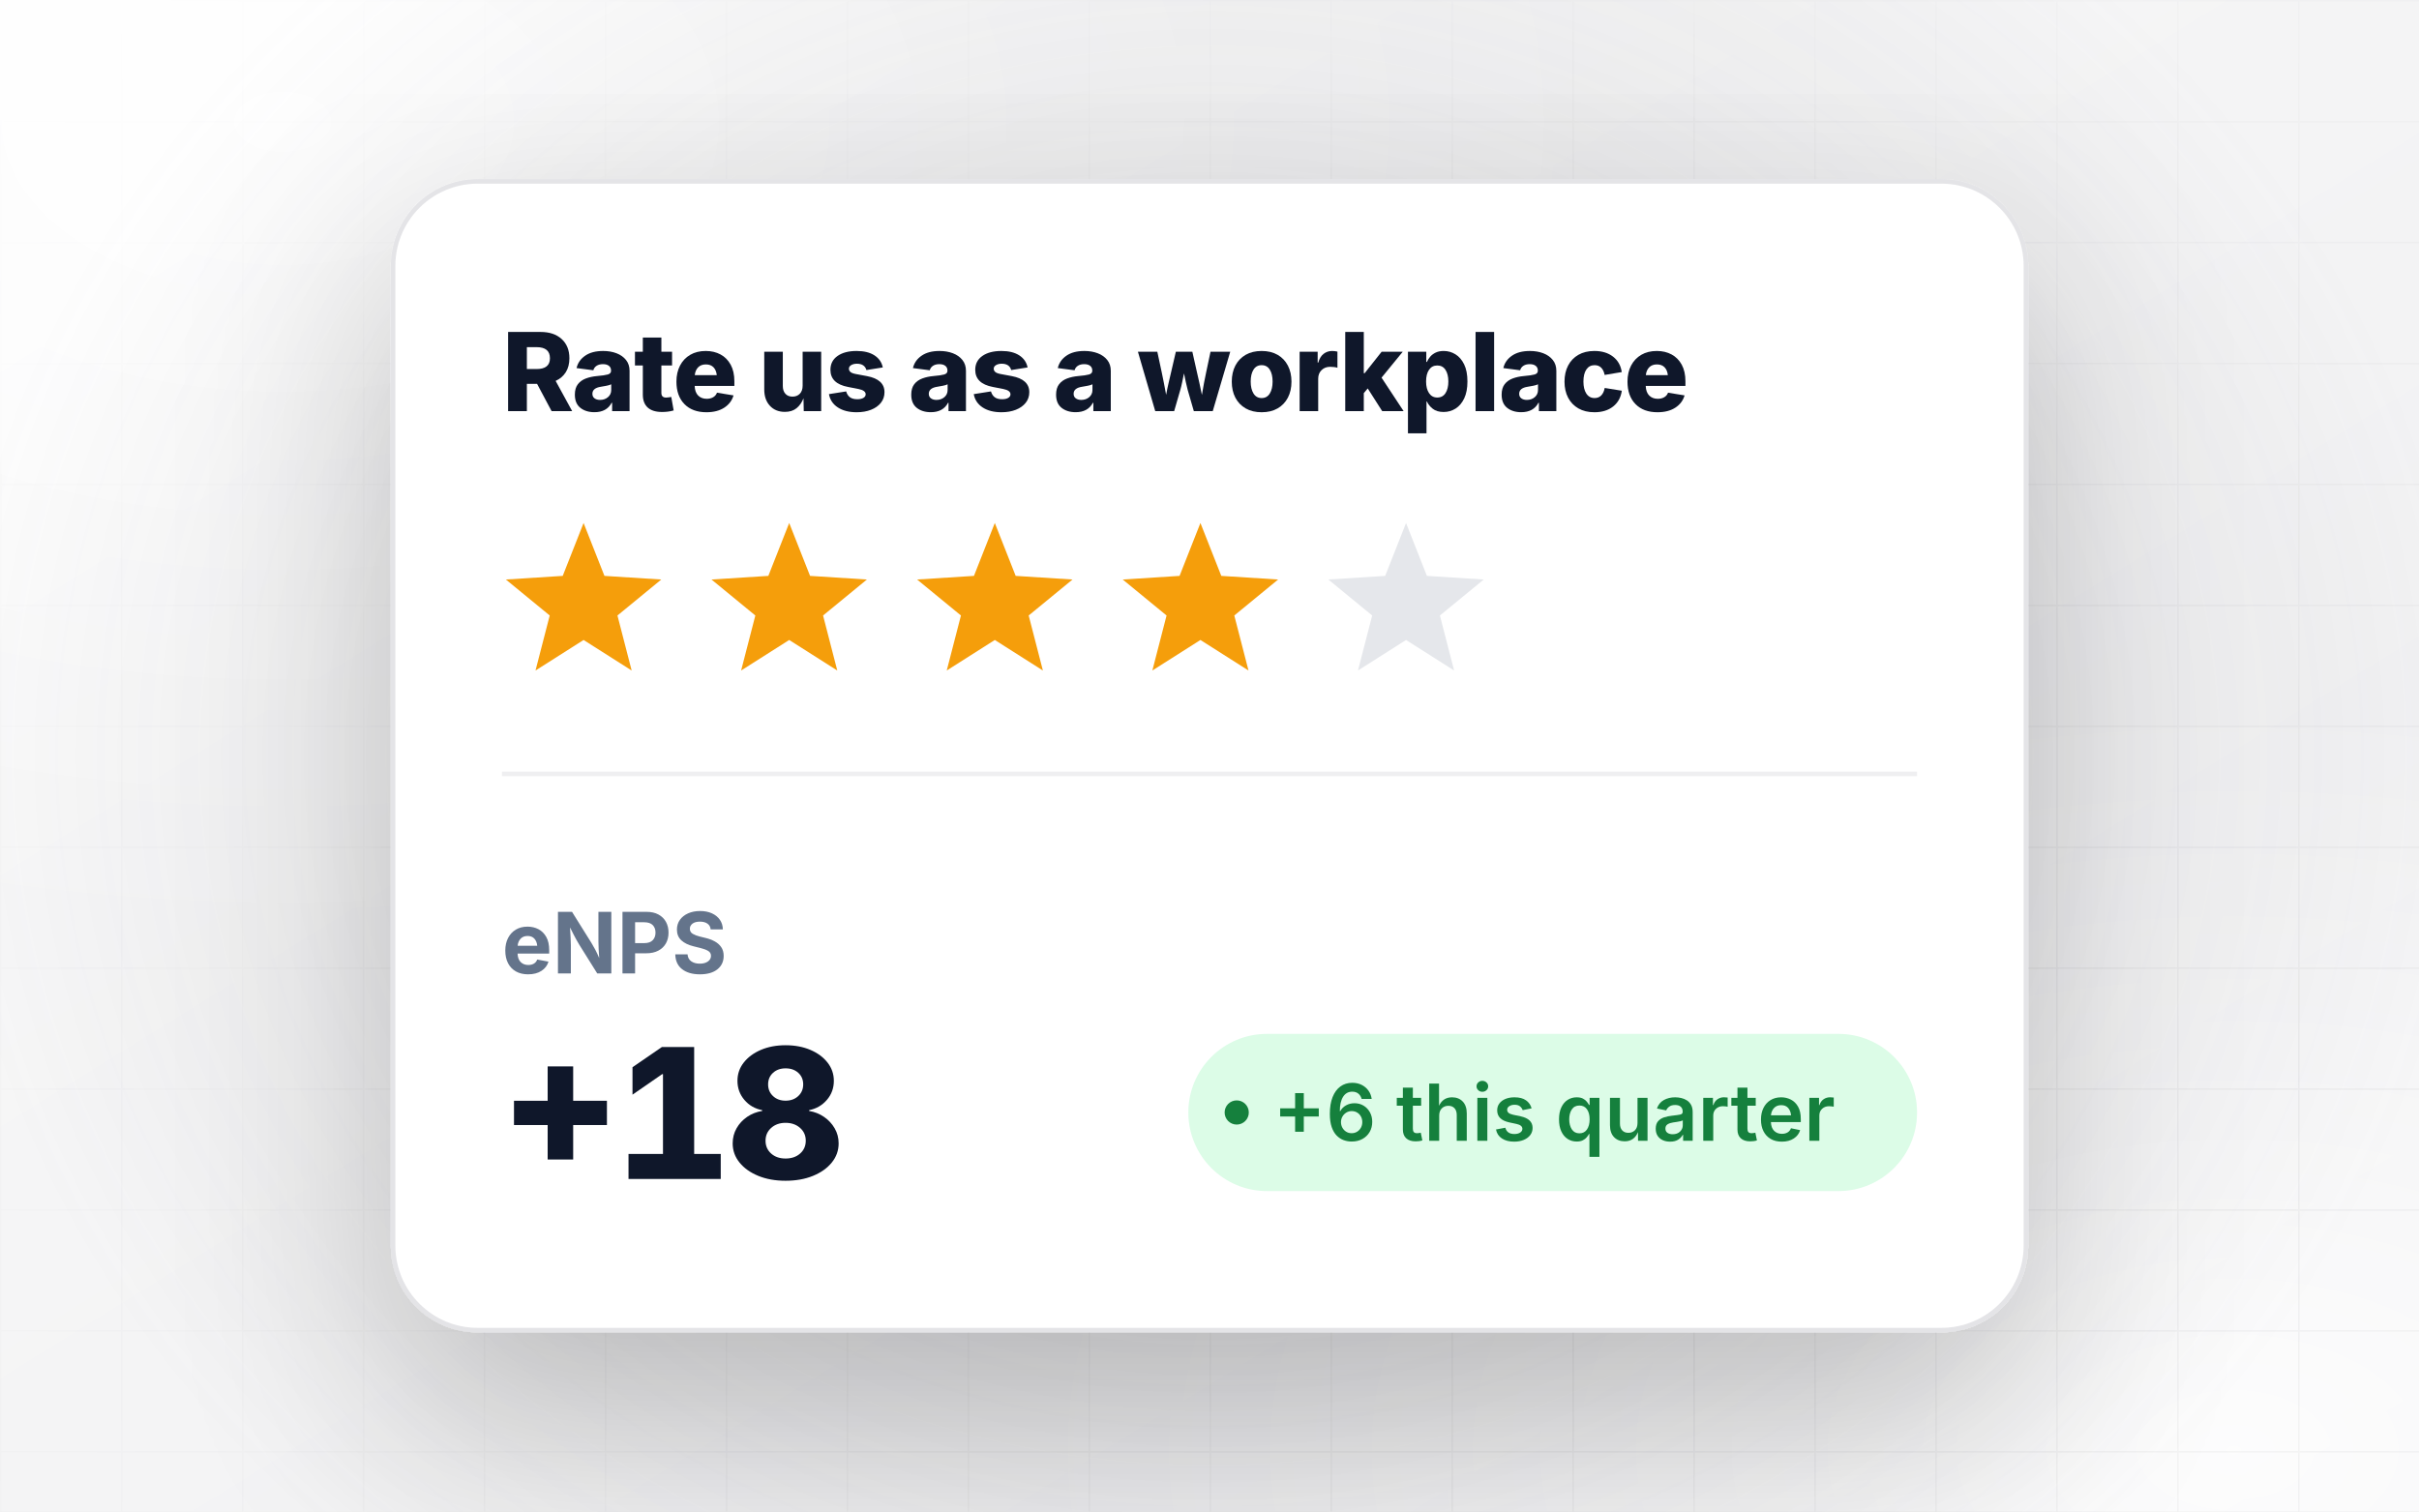
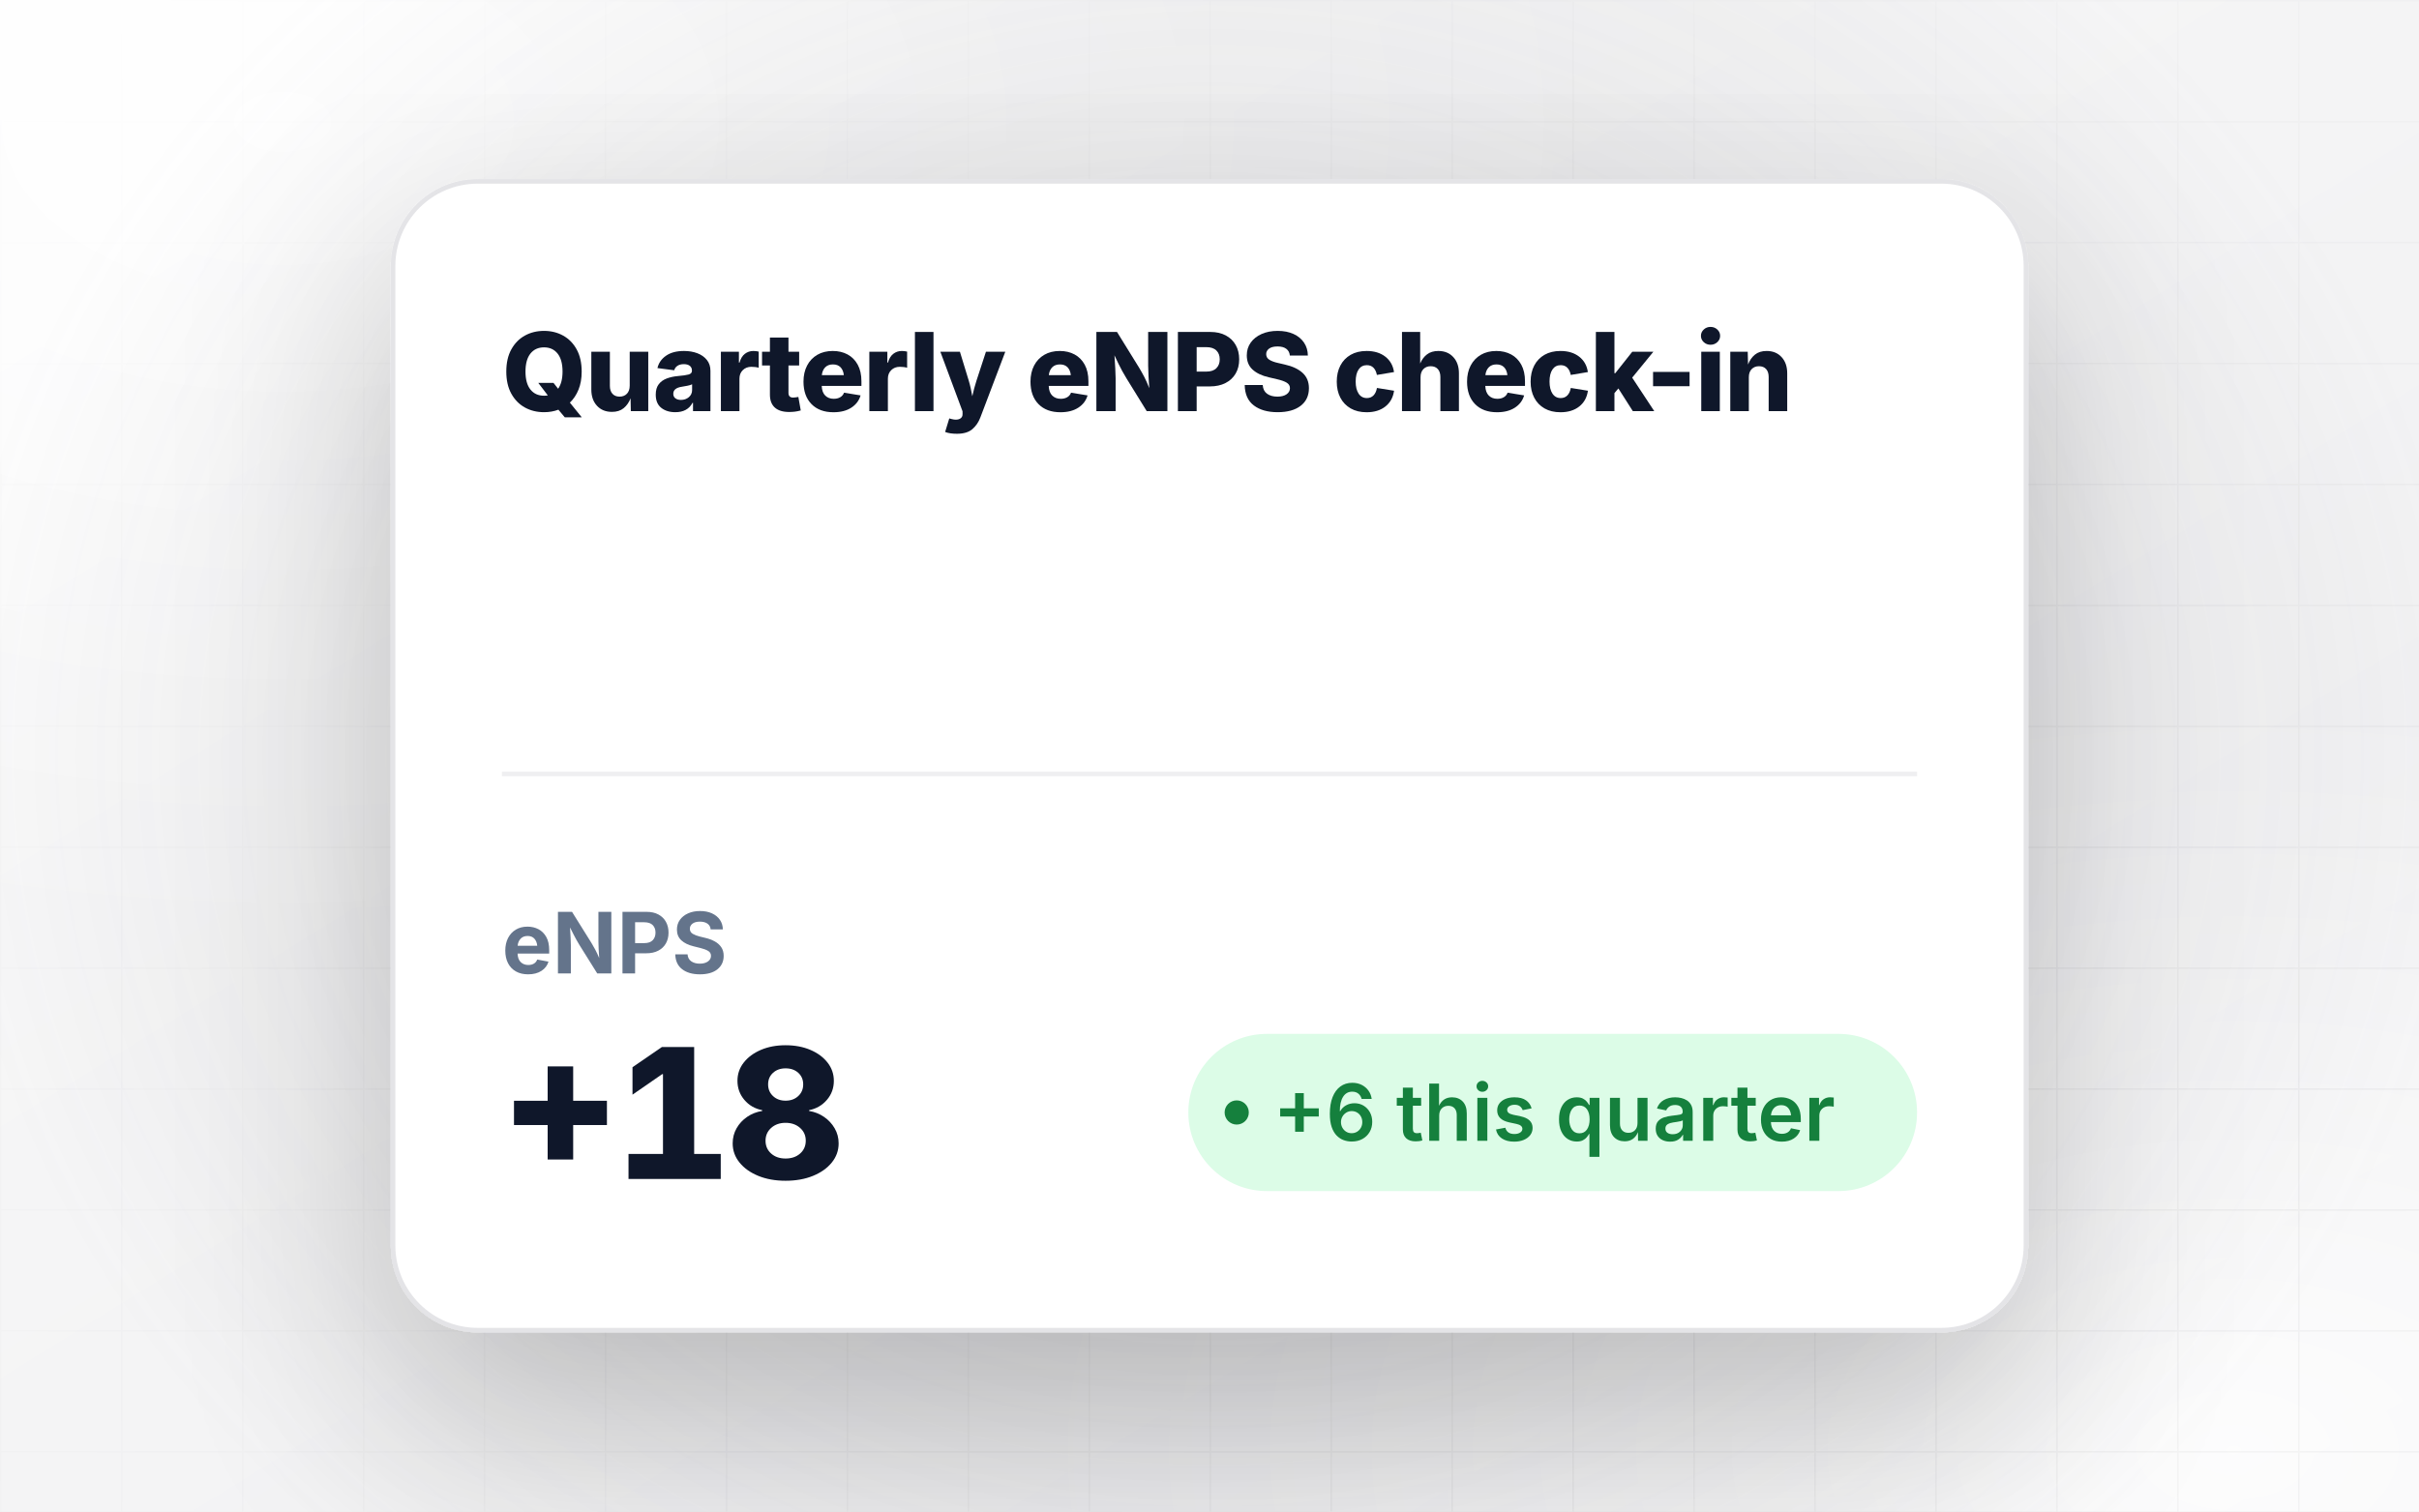
<svg xmlns="http://www.w3.org/2000/svg" xmlns:xlink="http://www.w3.org/1999/xlink" viewBox="0 0 800 500" width="800" height="500" role="img">
  <defs>
    <linearGradient id="bg" x1="0" y1="0" x2="1" y2="1">
      <stop offset="0" stop-color="#FAFAFA" />
      <stop offset="1" stop-color="#EEEEF0" />
    </linearGradient>
    <radialGradient id="glowA" cx="0.12" cy="0.08" r="0.55">
      <stop offset="0" stop-color="#FFFFFF" stop-opacity="0.95" />
      <stop offset="1" stop-color="#FFFFFF" stop-opacity="0" />
    </radialGradient>
    <radialGradient id="glowB" cx="0.92" cy="0.96" r="0.5">
      <stop offset="0" stop-color="#FFFFFF" stop-opacity="0.85" />
      <stop offset="1" stop-color="#FFFFFF" stop-opacity="0" />
    </radialGradient>
    <linearGradient id="gAcc" x1="0" y1="0" x2="1" y2="1">
      <stop offset="0" stop-color="#C2410C" />
      <stop offset="1" stop-color="#9A3412" />
    </linearGradient>
    <linearGradient id="gStroke" x1="0" y1="0" x2="1" y2="0">
      <stop offset="0" stop-color="#FDBA74" />
      <stop offset="1" stop-color="#FB923C" />
    </linearGradient>
    <pattern id="grid" width="40" height="40" patternUnits="userSpaceOnUse">
      <path d="M40 0H0V40" fill="none" stroke="#52525B" stroke-opacity="0.07" stroke-width="1" />
    </pattern>
    <radialGradient id="fade" cx="0.5" cy="0.45" r="0.65">
      <stop offset="0" stop-color="#fff" stop-opacity="1" />
      <stop offset="1" stop-color="#fff" stop-opacity="0" />
    </radialGradient>
    <mask id="gridMask">
      <rect width="1200" height="800" fill="url(#fade)" />
    </mask>
    <filter id="e1" x="-10%" y="-10%" width="120%" height="140%">
      <feDropShadow dx="0" dy="1" stdDeviation="1.2" flood-color="#0F172A" flood-opacity="0.07" />
      <feDropShadow dx="0" dy="12" stdDeviation="18" flood-color="#18181B" flood-opacity="0.08" />
    </filter>
    <filter id="e2" x="-15%" y="-15%" width="130%" height="160%">
      <feDropShadow dx="0" dy="2" stdDeviation="3" flood-color="#0F172A" flood-opacity="0.10" />
      <feDropShadow dx="0" dy="28" stdDeviation="34" flood-color="#18181B" flood-opacity="0.20" />
    </filter>
    <radialGradient id="spot" cx="0.5" cy="0.5" r="0.5">
      <stop offset="0" stop-color="#71717A" stop-opacity="0.24" />
      <stop offset="1" stop-color="#71717A" stop-opacity="0" />
    </radialGradient>
-     <path id="g800_R" d="M116 0V1490H726Q978 1490 1123.5 1356.5Q1269 1223 1269 995Q1269 841 1201.5 733.0Q1134 625 1010 569L1321 0H934L661 513H469V0ZM469 792H652Q903 792 903 995Q903 1204 651 1204H469Z" />
+     <path id="g800_Q" d="M792 -20Q591 -20 430.5 69.0Q270 158 176.0 329.0Q82 500 82 744Q82 990 176.0 1161.0Q270 1332 430.5 1421.0Q591 1510 792 1510Q991 1510 1151.5 1421.0Q1312 1332 1406.0 1161.0Q1500 990 1500 744Q1500 551 1440.5 404.5Q1381 258 1278 160L1502 -117H1183L1062 27Q937 -20 792 -20ZM684 531H970L1057 421Q1140 539 1140 744Q1140 966 1047.0 1083.0Q954 1200 792 1200Q629 1200 536.0 1083.0Q443 966 443 744Q443 523 536.0 406.5Q629 290 792 290Q829 290 863 296Z" />
+     <path id="g800_u" d="M503 -14Q327 -14 221.0 101.0Q115 216 115 406V1118H464V474Q464 380 512.5 326.5Q561 273 646 273Q732 273 784.5 327.5Q837 382 837 480V1118H1186V0H858L853 242Q808 125 723.0 55.5Q638 -14 503 -14Z" />
    <path id="g800_a" d="M428 -20Q267 -20 163.5 62.0Q60 144 60 310Q60 434 117.0 507.0Q174 580 268.5 615.0Q363 650 476 660Q618 672 679.5 689.5Q741 707 741 759V763Q741 821 700.5 852.5Q660 884 589 884Q516 884 469.0 853.0Q422 822 408 769L92 810Q125 953 253.5 1042.5Q382 1132 592 1132Q731 1132 843.5 1089.0Q956 1046 1022.5 962.5Q1089 879 1089 759V0H761V157H752Q659 -20 428 -20ZM534 211Q622 211 683.0 263.0Q744 315 744 398V505Q714 489 657.0 478.0Q600 467 551 459Q390 435 390 326Q390 270 430.5 240.5Q471 211 534 211Z" />
+     <path id="g800_r" d="M115 0V1118H454V914H466Q496 1024 565.5 1078.0Q635 1132 727 1132Q778 1132 826 1120V816Q801 825 760.5 829.5Q720 834 688 834Q591 834 527.5 772.0Q464 710 464 610V0Z" />
    <path id="g800_t" d="M718 1118V859H517V342Q517 255 606 255Q624 255 656.5 259.5Q689 264 703 267L748 13Q689 -4 634.0 -10.0Q579 -16 530 -16Q352 -16 260.0 67.5Q168 151 168 311V859H20V1118H168V1384H517V1118Z" />
    <path id="g800_e" d="M636 -21Q373 -21 222.5 132.5Q72 286 72 555Q72 727 139.5 857.0Q207 987 331.0 1059.5Q455 1132 623 1132Q780 1132 901.5 1066.5Q1023 1001 1092.5 873.5Q1162 746 1162 562V474H415Q420 353 481.5 292.5Q543 232 642 232Q712 232 763.0 261.5Q814 291 835 347L1146 296Q1104 151 971.5 65.0Q839 -21 636 -21ZM417 677H831Q821 772 769.0 825.5Q717 879 626 879Q534 879 480.5 824.5Q427 770 417 677Z" />
-     <path id="g800_u" d="M503 -14Q327 -14 221.0 101.0Q115 216 115 406V1118H464V474Q464 380 512.5 326.5Q561 273 646 273Q732 273 784.5 327.5Q837 382 837 480V1118H1186V0H858L853 242Q808 125 723.0 55.5Q638 -14 503 -14Z" />
-     <path id="g800_s" d="M586 -21Q371 -21 232.5 69.5Q94 160 65 320L389 371Q410 298 460.0 261.0Q510 224 599 224Q672 224 714.0 249.5Q756 275 756 317Q756 390 619 417L424 455Q93 518 93 777Q93 944 226.5 1038.0Q360 1132 585 1132Q795 1132 922.0 1049.0Q1049 966 1078 822L770 773Q736 892 591 892Q528 892 484.5 866.5Q441 841 441 798Q441 764 468.0 738.5Q495 713 567 699L781 659Q1110 597 1110 357Q1110 242 1042.5 157.0Q975 72 857.0 25.5Q739 -21 586 -21Z" />
-     <path id="g800_w" d="M341 0 15 1118H380L462 735Q481 640 503.0 534.0Q525 428 546 307Q568 427 593.0 533.5Q618 640 640 735L729 1118H1039L1125 735Q1146 639 1171.0 533.0Q1196 427 1219 305Q1238 426 1259.0 532.5Q1280 639 1300 735L1381 1118H1752L1423 0H1067L951 401Q934 462 916.5 545.5Q899 629 882 710Q865 629 848.0 545.5Q831 462 813 401L697 0Z" />
-     <path id="g800_o" d="M634 -21Q459 -21 333.0 51.5Q207 124 139.5 253.5Q72 383 72 555Q72 727 139.5 857.0Q207 987 333.0 1059.5Q459 1132 634 1132Q809 1132 934.5 1059.5Q1060 987 1127.5 857.0Q1195 727 1195 555Q1195 383 1127.5 253.5Q1060 124 934.5 51.5Q809 -21 634 -21ZM634 246Q734 246 787.0 331.5Q840 417 840 557Q840 697 787.0 781.0Q734 865 634 865Q534 865 481.0 781.0Q428 697 428 557Q428 417 481.0 331.5Q534 246 634 246Z" />
-     <path id="g800_r" d="M115 0V1118H454V914H466Q496 1024 565.5 1078.0Q635 1132 727 1132Q778 1132 826 1120V816Q801 825 760.5 829.5Q720 834 688 834Q591 834 527.5 772.0Q464 710 464 610V0Z" />
+     <path id="g800_l" d="M464 1490V0H115V1490Z" />
+     <path id="g800_y" d="M112 -392 190 -137 234 -149Q328 -174 386.0 -146.0Q444 -118 440 -49L439 -2L22 1118H390L557 571Q579 499 594.0 427.0Q609 355 623 280Q640 356 659.0 428.0Q678 500 701 571L880 1118H1244L775 -118Q724 -254 623.0 -340.0Q522 -426 334 -426Q199 -426 112 -392Z" />
+     <path id="g800_N" d="M116 0V1490H504L920 817Q970 734 1017.0 644.0Q1064 554 1111 432Q1103 544 1096.5 661.0Q1090 778 1090 856V1490H1452V0H1063L682 617Q638 689 602.5 754.0Q567 819 532.5 890.0Q498 961 456 1050Q465 918 471.5 802.5Q478 687 478 617V0Z" />
+     <path id="g800_P" d="M116 0V1490H726Q894 1490 1016.0 1425.0Q1138 1360 1203.5 1244.0Q1269 1128 1269 975Q1269 821 1202.0 706.5Q1135 592 1011.0 528.5Q887 465 716 465H469V0ZM469 744H652Q776 744 839.5 807.5Q903 871 903 975Q903 1080 839.0 1142.0Q775 1204 651 1204H469Z" />
+     <path id="g800_S" d="M691 -20Q411 -20 243.5 107.0Q76 234 72 492H411Q417 383 491.5 328.0Q566 273 687 273Q797 273 860.0 317.5Q923 362 923 433Q923 497 863.5 534.5Q804 572 682 600L524 637Q331 681 221.0 781.0Q111 881 111 1049Q111 1187 185.5 1290.5Q260 1394 391.0 1452.0Q522 1510 691 1510Q864 1510 991.0 1451.5Q1118 1393 1188.0 1288.5Q1258 1184 1260 1046H921Q914 1127 855.0 1172.0Q796 1217 690 1217Q584 1217 530.0 1176.0Q476 1135 476 1073Q476 1004 536.0 966.5Q596 929 696 907L825 877Q1041 829 1160.5 720.0Q1280 611 1280 432Q1280 220 1124.0 100.0Q968 -20 691 -20Z" />
+     <path id="g800_c" d="M634 -21Q459 -21 333.0 51.5Q207 124 139.5 253.5Q72 383 72 555Q72 727 139.5 857.0Q207 987 333.0 1059.5Q459 1132 634 1132Q848 1132 985.5 1025.0Q1123 918 1149 735L827 681Q810 769 762.5 817.0Q715 865 638 865Q538 865 483.0 783.5Q428 702 428 557Q428 413 483.0 329.5Q538 246 638 246Q715 246 763.5 296.0Q812 346 828 436L1150 384Q1124 196 987.0 87.5Q850 -21 634 -21Z" />
+     <path id="g800_h" d="M464 638V0H115V1490H457V896Q502 1004 585.5 1068.0Q669 1132 799 1132Q974 1132 1080.0 1017.0Q1186 902 1186 712V0H837V644Q837 738 789.0 791.5Q741 845 655 845Q570 845 517.0 790.5Q464 736 464 638Z" />
    <path id="g800_k" d="M115 0V1490H464V714H480L800 1118H1197L798 630L1213 0H810L538 427L464 339V0Z" />
-     <path id="g800_p" d="M115 -418V1118H460V926H472Q493 976 533.0 1023.5Q573 1071 636.0 1101.5Q699 1132 788 1132Q906 1132 1007.5 1070.0Q1109 1008 1171.5 881.0Q1234 754 1234 558Q1234 368 1173.5 240.5Q1113 113 1011.5 48.5Q910 -16 786 -16Q658 -16 581.5 44.5Q505 105 472 181H464V-418ZM667 256Q768 256 821.5 339.0Q875 422 875 558Q875 694 821.5 776.5Q768 859 667 859Q567 859 511.5 778.0Q456 697 456 558Q456 421 511.5 338.5Q567 256 667 256Z" />
-     <path id="g800_l" d="M464 1490V0H115V1490Z" />
-     <path id="g800_c" d="M634 -21Q459 -21 333.0 51.5Q207 124 139.5 253.5Q72 383 72 555Q72 727 139.5 857.0Q207 987 333.0 1059.5Q459 1132 634 1132Q848 1132 985.5 1025.0Q1123 918 1149 735L827 681Q810 769 762.5 817.0Q715 865 638 865Q538 865 483.0 783.5Q428 702 428 557Q428 413 483.0 329.5Q538 246 638 246Q715 246 763.5 296.0Q812 346 828 436L1150 384Q1124 196 987.0 87.5Q850 -21 634 -21Z" />
+     <path id="g800_hyphen" d="M826 738V469H139V738Z" />
+     <path id="g800_i" d="M115 0V1118H464V0ZM289 1249Q215 1249 162.0 1298.0Q109 1347 109 1417Q109 1487 162.0 1536.0Q215 1585 289 1585Q364 1585 417.0 1536.0Q470 1487 470 1417Q470 1347 417.0 1298.0Q364 1249 289 1249Z" />
+     <path id="g800_n" d="M464 638V0H115V1118H443L449 877Q493 993 578.0 1062.5Q663 1132 799 1132Q974 1132 1080.0 1017.0Q1186 902 1186 712V0H837V644Q837 738 789.0 791.5Q741 845 655 845Q570 845 517.0 790.5Q464 736 464 638Z" />
    <path id="g700_e" d="M633 -22Q462 -22 338.0 48.0Q214 118 147.5 247.0Q81 376 81 553Q81 726 147.5 856.0Q214 986 334.5 1059.0Q455 1132 618 1132Q764 1132 883.0 1070.0Q1002 1008 1072.5 882.0Q1143 756 1143 565V481H378Q383 344 454.0 274.0Q525 204 638 204Q717 204 773.5 237.5Q830 271 854 336L1126 285Q1085 146 956.5 62.0Q828 -22 633 -22ZM380 669H854Q843 778 784.0 842.0Q725 906 621 906Q513 906 451.0 839.5Q389 773 380 669Z" />
    <path id="g700_N" d="M135 0V1490H475L946 736Q990 663 1037.0 575.5Q1084 488 1133 371Q1125 481 1119.5 591.5Q1114 702 1114 775V1490H1426V0H1085L657 684Q616 751 581.0 814.0Q546 877 509.5 948.5Q473 1020 427 1113Q435 978 441.0 864.5Q447 751 447 685V0Z" />
    <path id="g700_P" d="M135 0V1490H716Q886 1490 1005.0 1425.5Q1124 1361 1186.5 1247.5Q1249 1134 1249 987Q1249 839 1185.5 726.5Q1122 614 1001.0 550.5Q880 487 709 487H440V0ZM440 733H660Q800 733 867.0 804.0Q934 875 934 987Q934 1100 867.0 1169.0Q800 1238 659 1238H440Z" />
    <path id="g700_S" d="M681 -22Q412 -22 251.5 101.5Q91 225 85 462H382Q390 349 472.5 292.5Q555 236 678 236Q800 236 874.5 288.5Q949 341 949 426Q949 503 881.5 544.0Q814 585 692 615L528 656Q339 702 232.0 800.5Q125 899 125 1061Q125 1196 197.5 1297.0Q270 1398 396.5 1454.0Q523 1510 685 1510Q850 1510 973.0 1453.5Q1096 1397 1165.0 1296.5Q1234 1196 1236 1065H941Q933 1155 864.5 1204.0Q796 1253 682 1253Q565 1253 501.5 1204.5Q438 1156 438 1081Q438 998 509.5 957.0Q581 916 676 893L811 860Q936 831 1037.0 776.5Q1138 722 1197.0 635.5Q1256 549 1256 424Q1256 221 1104.5 99.5Q953 -22 681 -22Z" />
    <path id="g800_plus_case_tf" d="M516 220V609H136V883H516V1271H804V883H1185V609H804V220Z" />
    <path id="g800_one_tf" d="M158 0V283H547V1183H537L203 952V1262L535 1490H899V283H1199V0Z" />
    <path id="g800_eight_tf" d="M660 -20Q487 -20 352.5 35.0Q218 90 140.5 185.5Q63 281 63 402Q63 495 107.0 572.5Q151 650 226.5 701.5Q302 753 396 768V777Q273 801 195.0 893.0Q117 985 117 1108Q117 1224 188.0 1314.5Q259 1405 381.5 1457.5Q504 1510 660 1510Q817 1510 940.0 1457.5Q1063 1405 1134.0 1314.0Q1205 1223 1205 1108Q1205 984 1126.0 892.5Q1047 801 926 777V768Q1018 753 1093.5 701.5Q1169 650 1214.0 572.5Q1259 495 1259 402Q1259 281 1181.5 185.5Q1104 90 969.0 35.0Q834 -20 660 -20ZM660 231Q761 231 824.5 287.5Q888 344 888 432Q888 520 823.5 577.0Q759 634 660 634Q562 634 498.0 577.0Q434 520 434 432Q434 344 497.0 287.5Q560 231 660 231ZM660 884Q747 884 803.0 936.0Q859 988 859 1068Q859 1148 803.5 1198.5Q748 1249 660 1249Q574 1249 518.5 1198.5Q463 1148 463 1068Q463 988 518.5 936.0Q574 884 660 884Z" />
    <path id="g600_plus_case" d="M576 235V632H187V845H576V1241H802V845H1192V632H802V235Z" />
    <path id="g600_six" d="M671 -20Q564 -20 463.0 16.5Q362 53 280.5 136.0Q199 219 151.0 358.0Q103 497 103 702Q103 957 174.5 1137.5Q246 1318 377.0 1414.0Q508 1510 687 1510Q826 1510 934.0 1455.0Q1042 1400 1109.5 1305.0Q1177 1210 1193 1089H931Q910 1174 847.0 1226.5Q784 1279 687 1279Q531 1279 447.0 1144.0Q363 1009 363 772H374Q428 869 526.5 923.5Q625 978 745 978Q876 978 980.5 915.5Q1085 853 1146.0 743.0Q1207 633 1207 492Q1207 345 1140.0 229.5Q1073 114 952.5 47.0Q832 -20 671 -20ZM670 197Q749 197 812.0 235.5Q875 274 911.5 339.5Q948 405 948 487Q948 567 912.5 632.0Q877 697 814.5 735.0Q752 773 673 773Q594 773 530.5 733.5Q467 694 430.0 628.5Q393 563 393 486Q393 407 429.0 341.5Q465 276 527.5 236.5Q590 197 670 197Z" />
    <path id="g600_t" d="M655 1118V914H439V315Q439 254 464.5 225.5Q490 197 550 197Q568 197 597.0 201.5Q626 206 645 210L686 9Q643 -4 598.0 -9.5Q553 -15 512 -15Q351 -15 265.0 65.0Q179 145 179 293V914H20V1118H179V1384H439V1118Z" />
    <path id="g600_h" d="M398 655V0H138V1490H394V911Q496 1132 733 1132Q906 1132 1011.0 1022.0Q1116 912 1116 711V0H855V671Q855 783 797.0 847.0Q739 911 637 911Q533 911 465.5 844.0Q398 777 398 655Z" />
    <path id="g600_i" d="M138 0V1118H398V0ZM268 1276Q206 1276 161.5 1317.5Q117 1359 117 1419Q117 1478 161.5 1519.5Q206 1561 268 1561Q331 1561 375.5 1519.5Q420 1478 420 1419Q420 1359 375.5 1317.5Q331 1276 268 1276Z" />
    <path id="g600_s" d="M561 -23Q368 -23 242.5 59.5Q117 142 88 294L331 340Q375 176 566 176Q662 176 718.5 214.5Q775 253 775 310Q775 405 624 438L433 479Q119 547 119 792Q119 896 176.0 972.0Q233 1048 334.5 1090.0Q436 1132 570 1132Q760 1132 870.5 1053.0Q981 974 1015 844L783 798Q763 856 713.0 897.0Q663 938 573 938Q491 938 435.0 901.5Q379 865 379 808Q379 759 415.5 727.5Q452 696 538 677L728 637Q1041 570 1041 335Q1041 229 980.0 148.5Q919 68 810.5 22.5Q702 -23 561 -23Z" />
    <path id="g600_q" d="M1141 -418H881V177H870Q849 137 811.0 91.0Q773 45 709.5 12.5Q646 -20 550 -20Q418 -20 313.5 47.5Q209 115 149.0 244.0Q89 373 89 557Q89 743 150.0 871.5Q211 1000 315.5 1066.0Q420 1132 549 1132Q649 1132 712.5 1098.5Q776 1065 813.0 1018.5Q850 972 870 933H886V1118H1141ZM621 194Q748 194 817.0 294.5Q886 395 886 558Q886 721 817.5 819.5Q749 918 621 918Q489 918 422.0 816.0Q355 714 355 558Q355 401 422.5 297.5Q490 194 621 194Z" />
    <path id="g600_u" d="M521 -14Q348 -14 243.0 96.0Q138 206 138 407V1118H398V447Q398 335 456.5 271.0Q515 207 617 207Q721 207 788.0 274.0Q855 341 855 463V1118H1116V0H869L867 224Q767 -14 521 -14Z" />
    <path id="g600_a" d="M450 -23Q344 -23 259.0 15.5Q174 54 125.0 129.0Q76 204 76 314Q76 440 137.5 509.5Q199 579 296.5 610.5Q394 642 502 653Q648 669 713.0 682.5Q778 696 778 754V759Q778 841 728.0 886.5Q678 932 583 932Q485 932 427.0 889.0Q369 846 349 791L108 840Q157 988 285.5 1060.0Q414 1132 582 1132Q661 1132 741.5 1113.5Q822 1095 889.0 1051.5Q956 1008 997.0 933.5Q1038 859 1038 747V0H789V154H779Q742 82 661.0 29.5Q580 -23 450 -23ZM517 170Q637 170 708.5 239.0Q780 308 780 401V533Q762 519 716.0 508.5Q670 498 618.5 490.5Q567 483 533 478Q445 466 386.5 430.0Q328 394 328 317Q328 245 381.0 207.5Q434 170 517 170Z" />
    <path id="g600_r" d="M138 0V1118H390V931H402Q432 1028 507.0 1080.5Q582 1133 678 1133Q728 1133 773 1126V887Q757 891 721.0 895.5Q685 900 650 900Q541 900 469.5 832.5Q398 765 398 658V0Z" />
    <path id="g600_e" d="M632 -23Q463 -23 341.5 48.0Q220 119 154.5 248.0Q89 377 89 552Q89 724 153.5 854.5Q218 985 336.5 1058.5Q455 1132 615 1132Q751 1132 867.5 1072.5Q984 1013 1055.0 888.5Q1126 764 1126 568V486H348Q353 337 431.5 259.0Q510 181 635 181Q721 181 782.5 218.0Q844 255 870 326L1109 277Q1069 142 943.5 59.5Q818 -23 632 -23ZM349 663H873Q861 783 796.5 855.5Q732 928 616 928Q497 928 427.5 851.5Q358 775 349 663Z" />
  </defs>
  <style>
.pulse{transform-box:fill-box;transform-origin:center;animation:pulse 2.4s cubic-bezier(.2,.7,.3,1) infinite}
@keyframes pulse{0%{transform:scale(1);opacity:.30}75%{transform:scale(2.1);opacity:0}100%{transform:scale(2.1);opacity:0}}
.caret{animation:blink 1.1s steps(1) infinite}
@keyframes blink{0%,55%{opacity:1}56%,100%{opacity:0}}
.press{transform-box:fill-box;transform-origin:0 0;animation:press 3.2s ease-in-out infinite}
@keyframes press{0%,58%,100%{transform:translate(0,0) scale(1)}66%{transform:translate(1.5px,2px) scale(.9)}74%{transform:translate(0,0) scale(1)}}
.ripple{transform-box:fill-box;transform-origin:center;opacity:0;animation:ripple 3.2s ease-out infinite}
@keyframes ripple{0%,62%{opacity:0;transform:scale(.4)}68%{opacity:.5}100%{opacity:0;transform:scale(2.4)}}
.sweep{animation:sweep 4.8s cubic-bezier(.45,0,.2,1) infinite}
@keyframes sweep{0%{transform:translateY(-470px);opacity:0}8%{opacity:1}72%{transform:translateY(0);opacity:1}100%{transform:translateY(0);opacity:1}}
.ring{transform-box:fill-box;transform-origin:50% 12%;animation:ring 4s ease-in-out infinite}
@keyframes ring{0%,70%,100%{transform:rotate(0)}74%{transform:rotate(14deg)}78%{transform:rotate(-12deg)}82%{transform:rotate(8deg)}86%{transform:rotate(-4deg)}90%{transform:rotate(0)}}
.glow{animation:glow 2.6s ease-in-out infinite}
@keyframes glow{0%,100%{opacity:1}50%{opacity:.45}}
.float{animation:float 6s ease-in-out infinite}
@keyframes float{0%,100%{transform:translateY(0)}50%{transform:translateY(-6px)}}
@media (prefers-reduced-motion: reduce){*{animation:none!important}}
</style>
  <rect width="800" height="500" fill="url(#bg)" />
  <rect width="800" height="500" fill="url(#glowA)" />
  <rect width="800" height="500" fill="url(#glowB)" />
  <rect width="800" height="500" fill="url(#grid)" mask="url(#gridMask)" />
  <ellipse cx="400.0" cy="250.0" rx="421.2" ry="361.0" fill="url(#spot)" />
  <rect x="130" y="60" width="540" height="380" rx="28" fill="#fff" stroke="#E4E4E7" stroke-width="1.5" filter="url(#e2)" />
  <g>
-     <use href="#g800_R" xlink:href="#g800_R" transform="translate(166.00 136.00) scale(0.01758 -0.01758)" fill="#0F172A" />
-     <use href="#g800_a" xlink:href="#g800_a" transform="translate(189.06 136.00) scale(0.01758 -0.01758)" fill="#0F172A" />
-     <use href="#g800_t" xlink:href="#g800_t" transform="translate(209.64 136.00) scale(0.01758 -0.01758)" fill="#0F172A" />
-     <use href="#g800_e" xlink:href="#g800_e" transform="translate(222.44 136.00) scale(0.01758 -0.01758)" fill="#0F172A" />
-     <use href="#g800_u" xlink:href="#g800_u" transform="translate(250.73 136.00) scale(0.01758 -0.01758)" fill="#0F172A" />
-     <use href="#g800_s" xlink:href="#g800_s" transform="translate(273.00 136.00) scale(0.01758 -0.01758)" fill="#0F172A" />
-     <use href="#g800_a" xlink:href="#g800_a" transform="translate(300.31 136.00) scale(0.01758 -0.01758)" fill="#0F172A" />
-     <use href="#g800_s" xlink:href="#g800_s" transform="translate(320.89 136.00) scale(0.01758 -0.01758)" fill="#0F172A" />
-     <use href="#g800_a" xlink:href="#g800_a" transform="translate(348.21 136.00) scale(0.01758 -0.01758)" fill="#0F172A" />
-     <use href="#g800_w" xlink:href="#g800_w" transform="translate(376.06 136.00) scale(0.01758 -0.01758)" fill="#0F172A" />
-     <use href="#g800_o" xlink:href="#g800_o" transform="translate(406.10 136.00) scale(0.01758 -0.01758)" fill="#0F172A" />
-     <use href="#g800_r" xlink:href="#g800_r" transform="translate(427.79 136.00) scale(0.01758 -0.01758)" fill="#0F172A" />
-     <use href="#g800_k" xlink:href="#g800_k" transform="translate(442.87 136.00) scale(0.01758 -0.01758)" fill="#0F172A" />
-     <use href="#g800_p" xlink:href="#g800_p" transform="translate(463.61 136.00) scale(0.01758 -0.01758)" fill="#0F172A" />
-     <use href="#g800_l" xlink:href="#g800_l" transform="translate(485.97 136.00) scale(0.01758 -0.01758)" fill="#0F172A" />
-     <use href="#g800_a" xlink:href="#g800_a" transform="translate(495.56 136.00) scale(0.01758 -0.01758)" fill="#0F172A" />
-     <use href="#g800_c" xlink:href="#g800_c" transform="translate(516.14 136.00) scale(0.01758 -0.01758)" fill="#0F172A" />
-     <use href="#g800_e" xlink:href="#g800_e" transform="translate(536.97 136.00) scale(0.01758 -0.01758)" fill="#0F172A" />
+     <use href="#g800_Q" xlink:href="#g800_Q" transform="translate(166.00 136.00) scale(0.01758 -0.01758)" fill="#0F172A" />
+     <use href="#g800_u" xlink:href="#g800_u" transform="translate(193.54 136.00) scale(0.01758 -0.01758)" fill="#0F172A" />
+     <use href="#g800_a" xlink:href="#g800_a" transform="translate(215.81 136.00) scale(0.01758 -0.01758)" fill="#0F172A" />
+     <use href="#g800_r" xlink:href="#g800_r" transform="translate(236.39 136.00) scale(0.01758 -0.01758)" fill="#0F172A" />
+     <use href="#g800_t" xlink:href="#g800_t" transform="translate(251.67 136.00) scale(0.01758 -0.01758)" fill="#0F172A" />
+     <use href="#g800_e" xlink:href="#g800_e" transform="translate(264.46 136.00) scale(0.01758 -0.01758)" fill="#0F172A" />
+     <use href="#g800_r" xlink:href="#g800_r" transform="translate(285.48 136.00) scale(0.01758 -0.01758)" fill="#0F172A" />
+     <use href="#g800_l" xlink:href="#g800_l" transform="translate(300.56 136.00) scale(0.01758 -0.01758)" fill="#0F172A" />
+     <use href="#g800_y" xlink:href="#g800_y" transform="translate(310.60 136.00) scale(0.01758 -0.01758)" fill="#0F172A" />
+     <use href="#g800_e" xlink:href="#g800_e" transform="translate(339.53 136.00) scale(0.01758 -0.01758)" fill="#0F172A" />
+     <use href="#g800_N" xlink:href="#g800_N" transform="translate(360.55 136.00) scale(0.01758 -0.01758)" fill="#0F172A" />
+     <use href="#g800_P" xlink:href="#g800_P" transform="translate(387.51 136.00) scale(0.01758 -0.01758)" fill="#0F172A" />
+     <use href="#g800_S" xlink:href="#g800_S" transform="translate(410.38 136.00) scale(0.01758 -0.01758)" fill="#0F172A" />
+     <use href="#g800_c" xlink:href="#g800_c" transform="translate(440.82 136.00) scale(0.01758 -0.01758)" fill="#0F172A" />
+     <use href="#g800_h" xlink:href="#g800_h" transform="translate(461.64 136.00) scale(0.01758 -0.01758)" fill="#0F172A" />
+     <use href="#g800_e" xlink:href="#g800_e" transform="translate(483.91 136.00) scale(0.01758 -0.01758)" fill="#0F172A" />
+     <use href="#g800_c" xlink:href="#g800_c" transform="translate(504.93 136.00) scale(0.01758 -0.01758)" fill="#0F172A" />
+     <use href="#g800_k" xlink:href="#g800_k" transform="translate(525.76 136.00) scale(0.01758 -0.01758)" fill="#0F172A" />
+     <use href="#g800_hyphen" xlink:href="#g800_hyphen" transform="translate(544.25 136.00) scale(0.01758 -0.01758)" fill="#0F172A" />
+     <use href="#g800_i" xlink:href="#g800_i" transform="translate(560.61 136.00) scale(0.01758 -0.01758)" fill="#0F172A" />
+     <use href="#g800_n" xlink:href="#g800_n" transform="translate(570.21 136.00) scale(0.01758 -0.01758)" fill="#0F172A" />
  </g>
-   <polygon points="193.0,173.0 186.1,190.5 167.3,191.7 181.8,203.6 177.1,221.8 193.0,211.7 208.9,221.8 204.2,203.6 218.7,191.7 199.9,190.5" fill="#F59E0B" />
-   <polygon points="261.0,173.0 254.1,190.5 235.3,191.7 249.8,203.6 245.1,221.8 261.0,211.7 276.9,221.8 272.2,203.6 286.7,191.7 267.9,190.5" fill="#F59E0B" />
-   <polygon points="329.0,173.0 322.1,190.5 303.3,191.7 317.8,203.6 313.1,221.8 329.0,211.7 344.9,221.8 340.2,203.6 354.7,191.7 335.9,190.5" fill="#F59E0B" />
-   <polygon points="397.0,173.0 390.1,190.5 371.3,191.7 385.8,203.6 381.1,221.8 397.0,211.7 412.9,221.8 408.2,203.6 422.7,191.7 403.9,190.5" fill="#F59E0B" />
-   <polygon points="465.0,173.0 458.1,190.5 439.3,191.7 453.8,203.6 449.1,221.8 465.0,211.7 480.9,221.8 476.2,203.6 490.7,191.7 471.9,190.5" fill="#E5E7EB" />
  <line x1="166" y1="256" x2="634" y2="256" stroke="#EFEFF1" stroke-width="1.5" />
  <g>
    <use href="#g700_e" xlink:href="#g700_e" transform="translate(166.00 322.00) scale(0.01367 -0.01367)" fill="#64748B" />
    <use href="#g700_N" xlink:href="#g700_N" transform="translate(182.68 322.00) scale(0.01367 -0.01367)" fill="#64748B" />
    <use href="#g700_P" xlink:href="#g700_P" transform="translate(204.02 322.00) scale(0.01367 -0.01367)" fill="#64748B" />
    <use href="#g700_S" xlink:href="#g700_S" transform="translate(222.16 322.00) scale(0.01367 -0.01367)" fill="#64748B" />
  </g>
  <g>
    <use href="#g800_plus_case_tf" xlink:href="#g800_plus_case_tf" transform="translate(166.00 390.00) scale(0.0293 -0.0293)" fill="#0F172A" />
    <use href="#g800_one_tf" xlink:href="#g800_one_tf" transform="translate(203.23 390.00) scale(0.0293 -0.0293)" fill="#0F172A" />
    <use href="#g800_eight_tf" xlink:href="#g800_eight_tf" transform="translate(240.46 390.00) scale(0.0293 -0.0293)" fill="#0F172A" />
  </g>
  <rect x="393" y="342" width="241" height="52" rx="26.0" fill="#DCFCE7" />
  <circle cx="409" cy="368.0" r="4" fill="#15803D" />
  <g>
    <use href="#g600_plus_case" xlink:href="#g600_plus_case" transform="translate(421.00 377.36) scale(0.0127 -0.0127)" fill="#15803D" />
    <use href="#g600_six" xlink:href="#g600_six" transform="translate(438.49 377.36) scale(0.0127 -0.0127)" fill="#15803D" />
    <use href="#g600_t" xlink:href="#g600_t" transform="translate(461.68 377.36) scale(0.0127 -0.0127)" fill="#15803D" />
    <use href="#g600_h" xlink:href="#g600_h" transform="translate(470.91 377.36) scale(0.0127 -0.0127)" fill="#15803D" />
    <use href="#g600_i" xlink:href="#g600_i" transform="translate(486.83 377.36) scale(0.0127 -0.0127)" fill="#15803D" />
    <use href="#g600_s" xlink:href="#g600_s" transform="translate(493.63 377.36) scale(0.0127 -0.0127)" fill="#15803D" />
    <use href="#g600_q" xlink:href="#g600_q" transform="translate(514.46 377.36) scale(0.0127 -0.0127)" fill="#15803D" />
    <use href="#g600_u" xlink:href="#g600_u" transform="translate(530.69 377.36) scale(0.0127 -0.0127)" fill="#15803D" />
    <use href="#g600_a" xlink:href="#g600_a" transform="translate(546.61 377.36) scale(0.0127 -0.0127)" fill="#15803D" />
    <use href="#g600_r" xlink:href="#g600_r" transform="translate(561.54 377.36) scale(0.0127 -0.0127)" fill="#15803D" />
    <use href="#g600_t" xlink:href="#g600_t" transform="translate(572.33 377.36) scale(0.0127 -0.0127)" fill="#15803D" />
    <use href="#g600_e" xlink:href="#g600_e" transform="translate(581.25 377.36) scale(0.0127 -0.0127)" fill="#15803D" />
    <use href="#g600_r" xlink:href="#g600_r" transform="translate(596.63 377.36) scale(0.0127 -0.0127)" fill="#15803D" />
  </g>
</svg>
